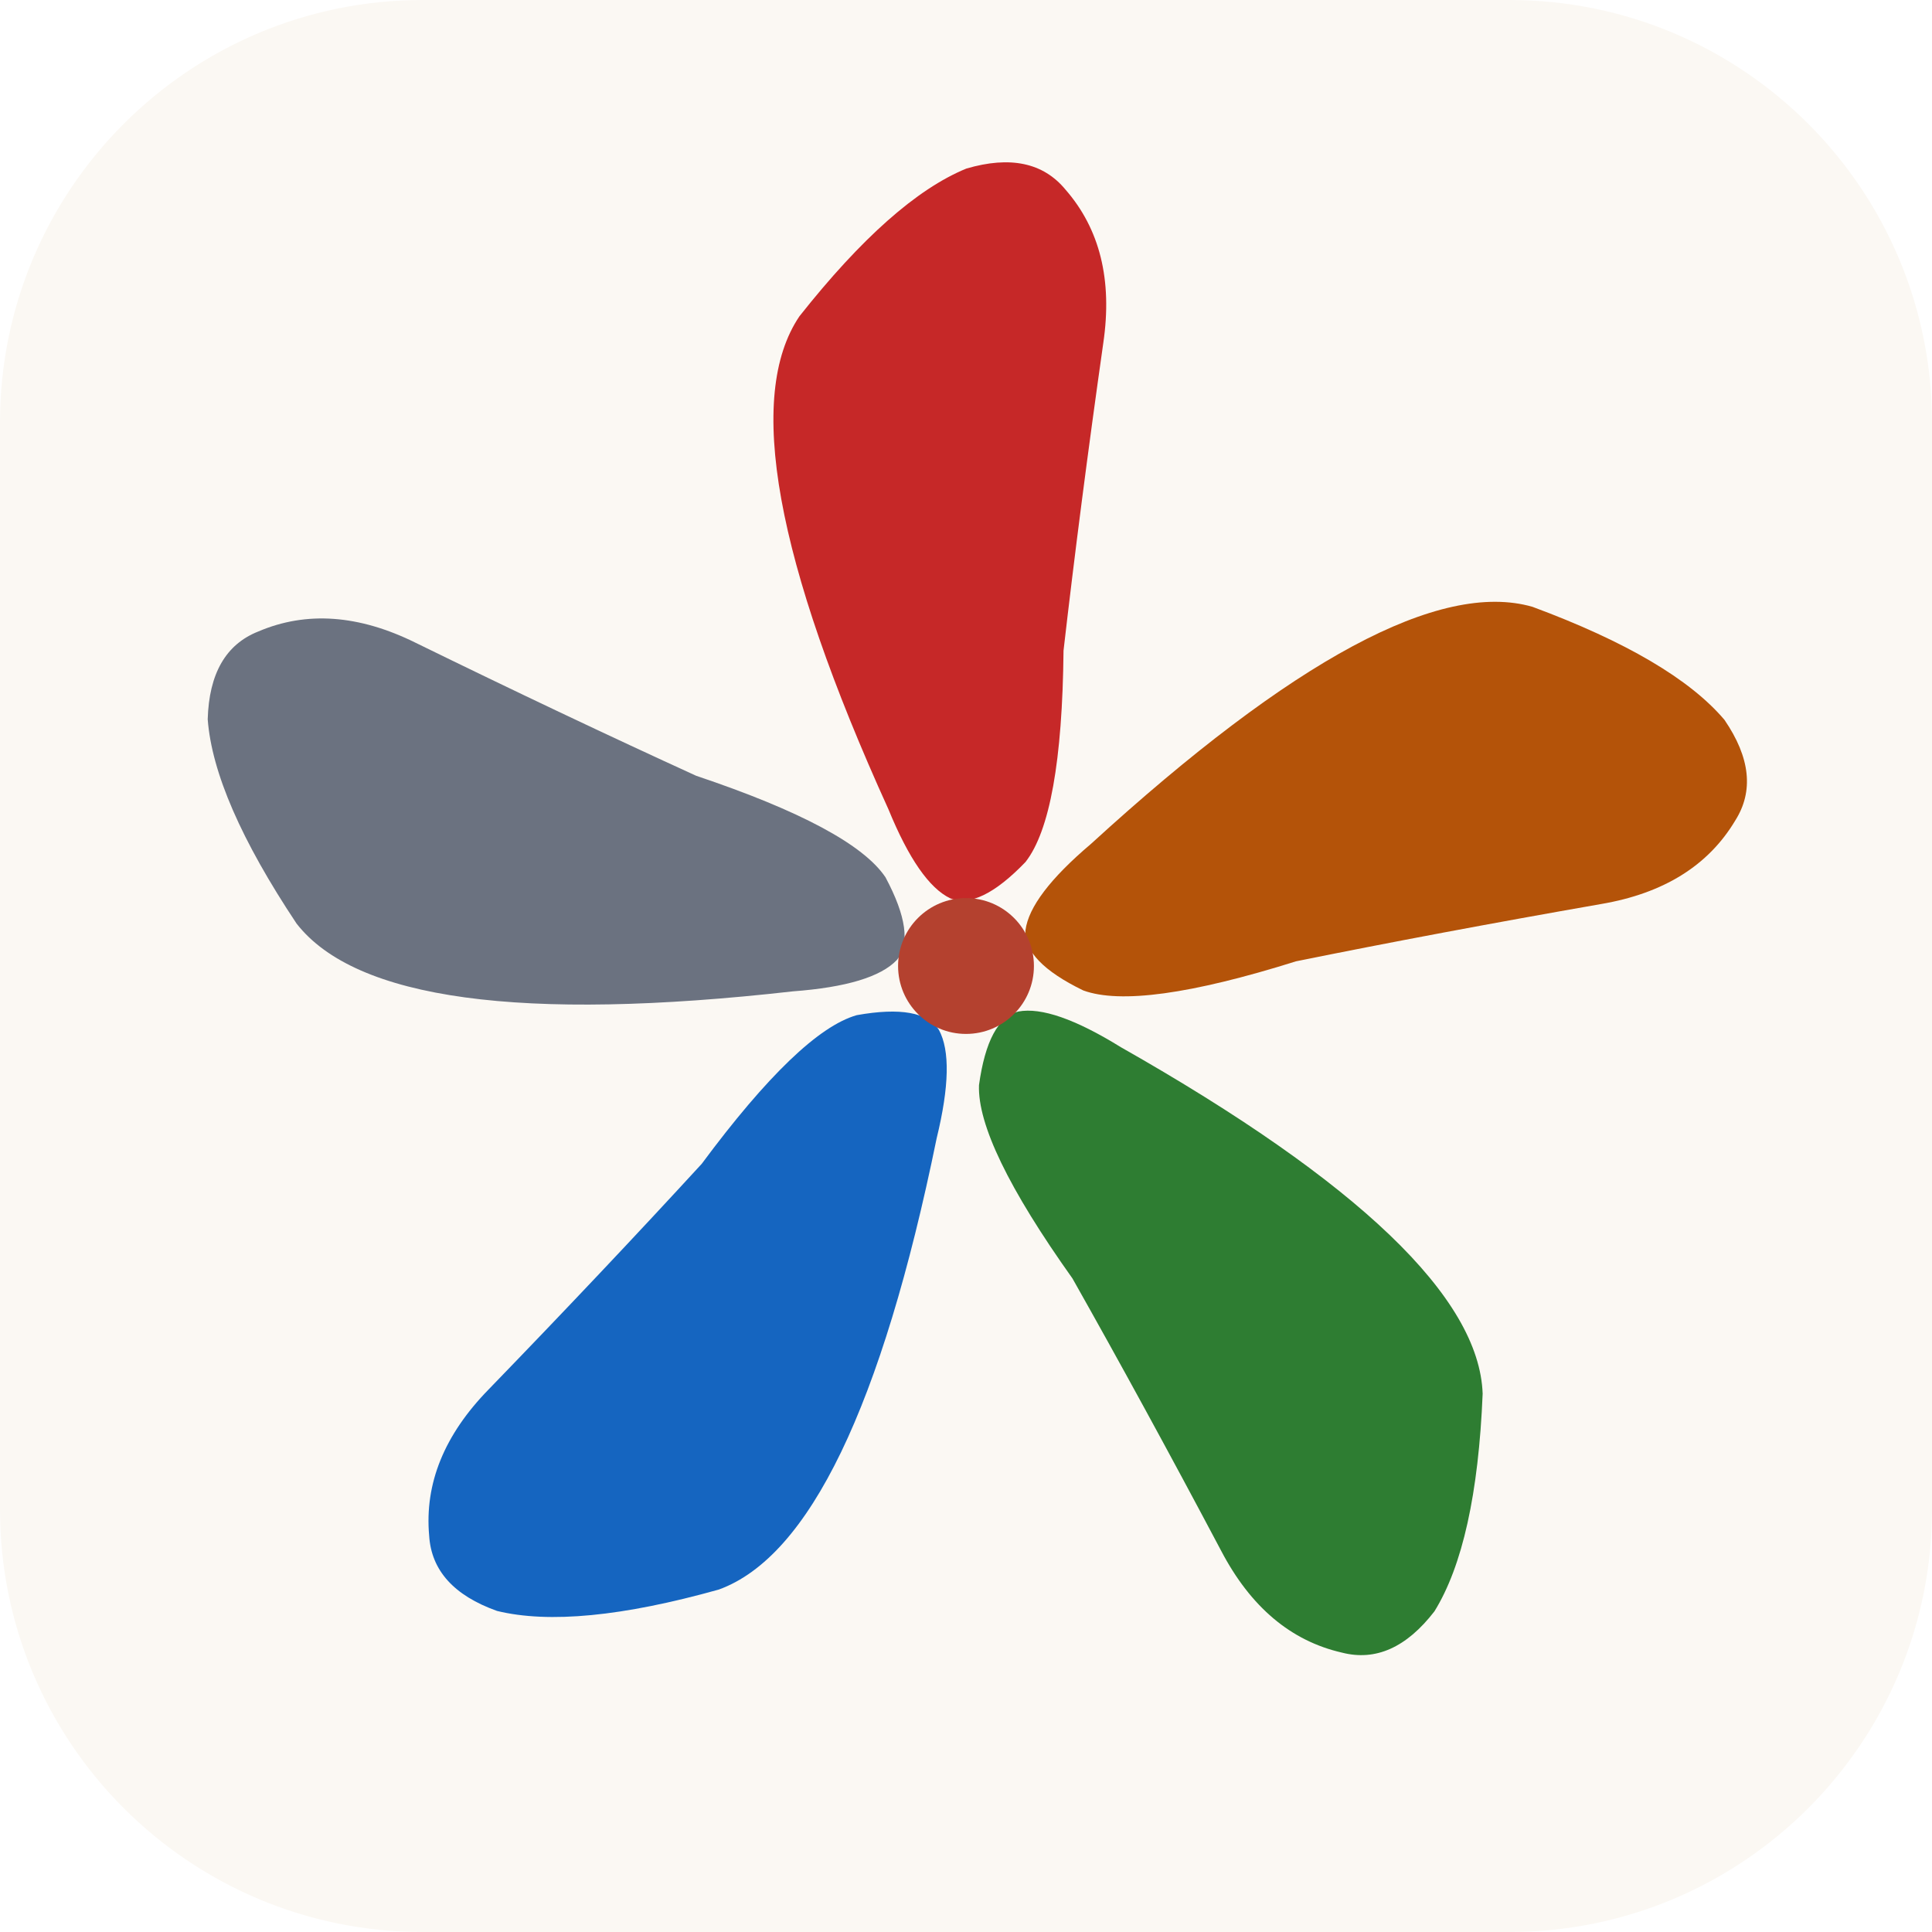
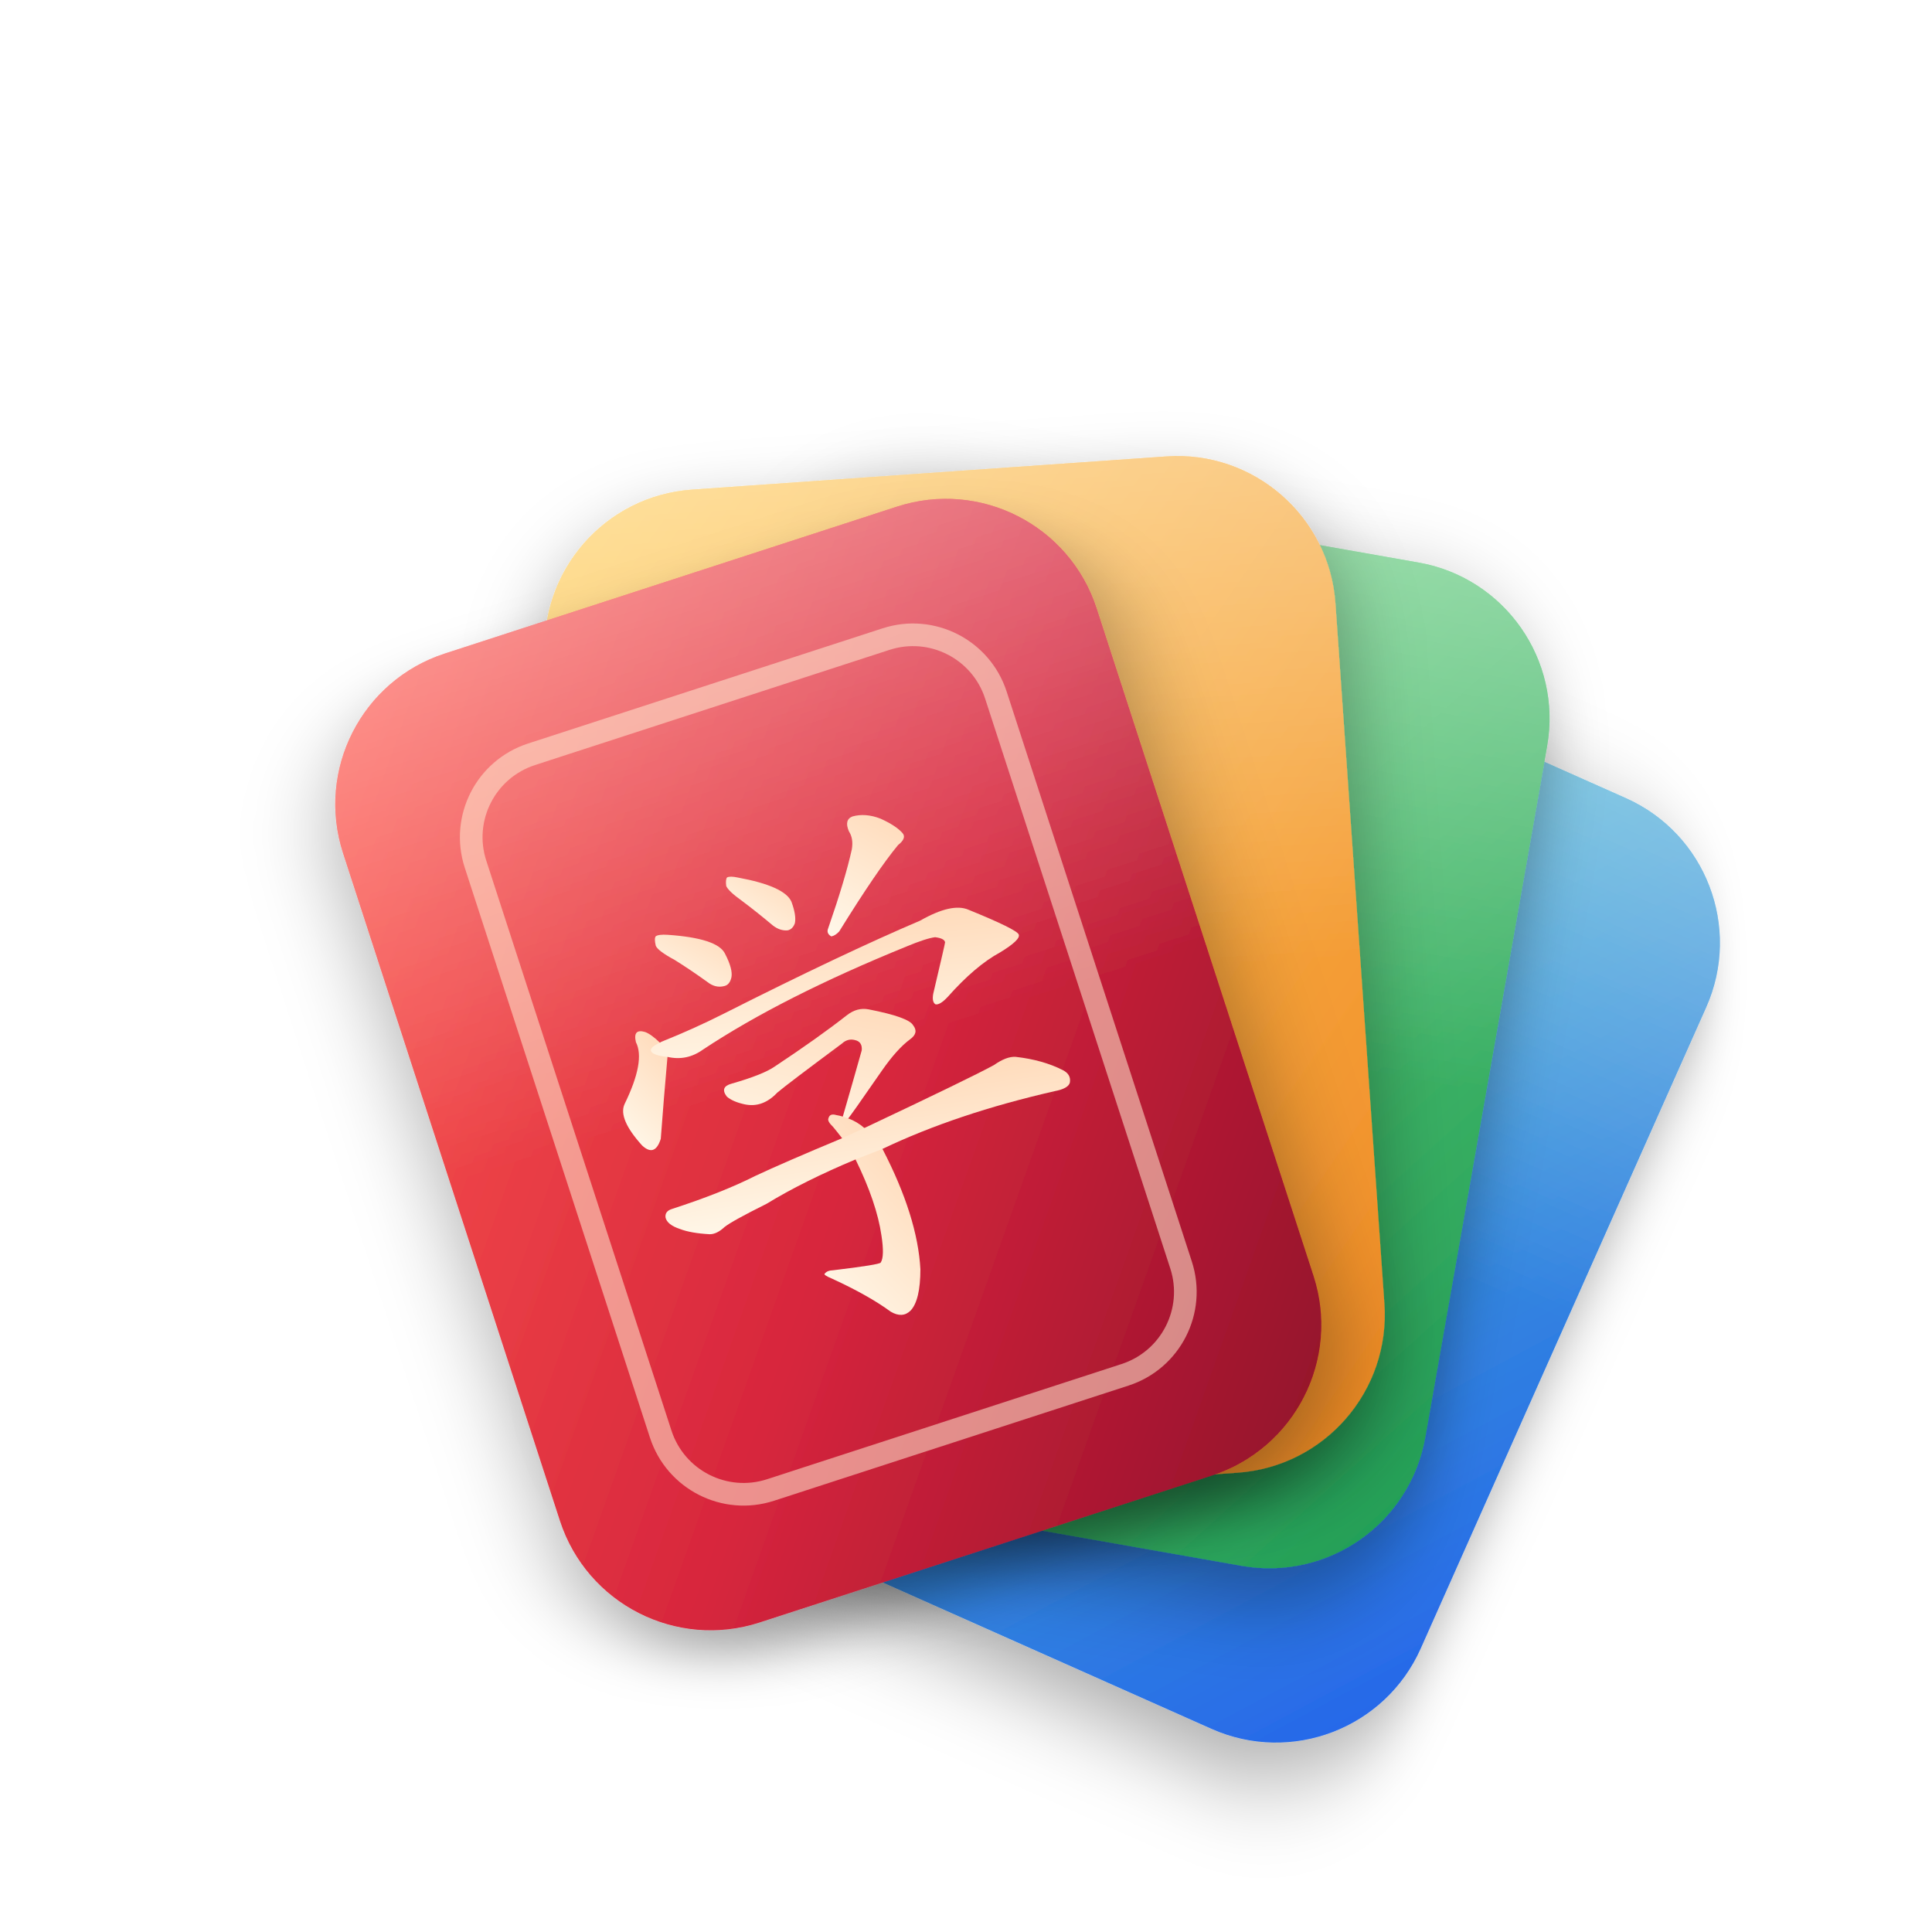
- <svg xmlns="http://www.w3.org/2000/svg" viewBox="0 0 512 512">
-   <rect width="512" height="512" rx="112" fill="#fbf8f3" />
-   <g transform="translate(256 256) scale(1)">
-     <g transform="rotate(-90) translate(18 0) rotate(-34.8) scale(1.15)">
-       <path d="M 34 51 Q 59 73 87 99 Q 103 114 121 112 Q 133 111 138 96 Q 142 78 132 45 Q 120 14 27 -3 Q 9 -7 2 -3 Q -4 1 -1 16 Q 3 29 34 51 Z" fill="#c62828" />
+ <svg xmlns="http://www.w3.org/2000/svg" viewBox="0 0 1024 1024">
+   <defs>
+     <linearGradient id="red" x1="0" y1="0" x2="1" y2="1">
+       <stop offset="0" stop-color="#ff5a4e" />
+       <stop offset=".55" stop-color="#d7263d" />
+       <stop offset="1" stop-color="#8e0f2a" />
+     </linearGradient>
+     <linearGradient id="amb" x1="0" y1="0" x2="1" y2="1">
+       <stop offset="0" stop-color="#ffd166" />
+       <stop offset="1" stop-color="#f08a24" />
+     </linearGradient>
+     <linearGradient id="teal" x1="0" y1="0" x2="1" y2="1">
+       <stop offset="0" stop-color="#4fd1c5" />
+       <stop offset="1" stop-color="#2563eb" />
+     </linearGradient>
+     <linearGradient id="grn" x1="0" y1="0" x2="1" y2="1">
+       <stop offset="0" stop-color="#7ee08a" />
+       <stop offset="1" stop-color="#1f9d55" />
+     </linearGradient>
+     <linearGradient id="ink" x1="0" y1="0" x2="1" y2="1">
+       <stop offset="0" stop-color="#3a3f4b" />
+       <stop offset="1" stop-color="#15171c" />
+     </linearGradient>
+     <linearGradient id="paper" x1="0" y1="0" x2="1" y2="1">
+       <stop offset="0" stop-color="#fff8ea" />
+       <stop offset="1" stop-color="#ffd9b8" />
+     </linearGradient>
+     <linearGradient id="shine" x1="0" y1="0" x2="0" y2="1">
+       <stop offset="0" stop-color="#fff" stop-opacity=".35" />
+       <stop offset=".5" stop-color="#fff" stop-opacity="0" />
+     </linearGradient>
+     <filter id="sh" x="-30%" y="-30%" width="160%" height="160%">
+       <feDropShadow dx="0" dy="16" stdDeviation="20" flood-color="#000" flood-opacity=".35" />
+     </filter>
+   </defs>
+   <g transform="translate(512 530) rotate(24) translate(150 30)" filter="url(#sh)">
+     <rect x="-210" y="-270" width="420" height="540" rx="84" fill="url(#teal)" />
+     <rect x="-210" y="-270" width="420" height="540" rx="84" fill="url(#shine)" />
+   </g>
+   <g transform="translate(512 530) rotate(10) translate(70 0)" filter="url(#sh)">
+     <rect x="-210" y="-270" width="420" height="540" rx="84" fill="url(#grn)" />
+     <rect x="-210" y="-270" width="420" height="540" rx="84" fill="url(#shine)" />
+   </g>
+   <g transform="translate(512 530) rotate(-4) translate(0 -10)" filter="url(#sh)">
+     <rect x="-210" y="-270" width="420" height="540" rx="84" fill="url(#amb)" />
+     <rect x="-210" y="-270" width="420" height="540" rx="84" fill="url(#shine)" />
+   </g>
+   <g transform="translate(512 530) rotate(-18) translate(-80 10)" filter="url(#sh)">
+     <rect x="-210" y="-270" width="420" height="540" rx="84" fill="url(#red)" />
+     <rect x="-210" y="-270" width="420" height="540" rx="84" fill="url(#shine)" />
+     <rect x="-145" y="-205" width="290" height="410" rx="46.2" fill="none" stroke="#ffe9cf" stroke-opacity=".55" stroke-width="12" />
+     <g transform="translate(-153.6 -143.6) scale(0.3) translate(0,900) scale(1,-1)">
+       <path d="M 311 681 Q 332 656 354 626 Q 364 611 380 610 Q 390 609 397 621 Q 404 634 399 664 Q 395 694 313 727 Q 298 733 292 731 Q 288 728 287 715 Q 288 705 311 681 Z" fill="url(#paper)" />
+       <path d="M 456 744 Q 475 717 495 685 Q 504 672 517 669 Q 526 668 533 677 Q 540 689 539 715 Q 536 745 462 785 Q 450 792 444 791 Q 440 788 438 777 Q 439 767 456 744 Z" fill="url(#paper)" />
+       <path d="M 669 770 Q 642 724 586 650 Q 580 643 587 635 Q 594 634 603 639 Q 700 721 749 752 Q 768 759 763 770 Q 756 786 734 806 Q 712 824 688 825 Q 672 824 674 802 Q 678 787 669 770 Z" fill="url(#paper)" />
+       <path d="M 241 550 Q 231 569 222 576 Q 203 589 201 564 Q 207 527 148 466 Q 129 445 155 387 Q 170 360 190 388 Q 217 454 246 522 C 251 533 251 533 241 550 Z" fill="url(#paper)" />
+       <path d="M 246 522 Q 276 504 310 515 Q 472 560 708 577 Q 745 580 761 577 Q 776 570 775 563 Q 775 562 727 483 Q 720 470 725 464 Q 732 460 750 470 Q 813 507 862 516 Q 904 526 903 536 Q 902 546 832 605 Q 808 626 745 613 Q 598 600 365 564 Q 307 555 248 551 Q 244 551 241 550 C 211 547 218 534 246 522 Z" fill="url(#paper)" />
+       <path d="M 516 320 Q 519 321 599 382 Q 636 410 663 419 Q 682 425 676 441 Q 673 457 610 492 Q 592 502 570 494 Q 510 472 420 447 Q 396 440 339 442 Q 317 443 324 423 Q 331 411 350 400 Q 378 384 411 402 Q 433 411 546 449 Q 559 455 570 448 Q 582 441 576 427 Q 546 382 508 326 C 493 304 493 304 516 320 Z" fill="url(#paper)" />
+       <path d="M 538 295 Q 529 310 516 320 L 508 326 Q 502 330 498 332 Q 488 339 483 331 Q 479 327 486 314 Q 490 304 495 290 L 506 247 Q 518 163 508 105 Q 502 68 492 60 Q 489 57 408 73 Q 398 76 392 72 Q 388 71 402 59 Q 454 11 482 -28 Q 498 -46 516 -37 Q 538 -25 555 27 Q 579 117 557 250 L 538 295 Z" fill="url(#paper)" />
+       <path d="M 557 250 Q 701 269 878 253 Q 902 250 908 259 Q 915 272 903 284 Q 875 312 831 332 Q 816 338 790 330 Q 742 321 538 295 L 495 290 Q 384 281 328 274 Q 264 264 170 264 Q 157 264 155 253 Q 154 240 173 226 Q 189 213 220 201 Q 232 197 249 205 Q 265 211 332 221 Q 408 239 506 247 L 557 250 Z" fill="url(#paper)" />
    </g>
-     <g transform="rotate(-18) translate(18 0) rotate(-34.8) scale(1.15)">
-       <path d="M 34 51 Q 59 73 87 99 Q 103 114 121 112 Q 133 111 138 96 Q 142 78 132 45 Q 120 14 27 -3 Q 9 -7 2 -3 Q -4 1 -1 16 Q 3 29 34 51 Z" fill="#b45309" />
-     </g>
-     <g transform="rotate(54) translate(18 0) rotate(-34.8) scale(1.15)">
-       <path d="M 34 51 Q 59 73 87 99 Q 103 114 121 112 Q 133 111 138 96 Q 142 78 132 45 Q 120 14 27 -3 Q 9 -7 2 -3 Q -4 1 -1 16 Q 3 29 34 51 Z" fill="#2e7d32" />
-     </g>
-     <g transform="rotate(126) translate(18 0) rotate(-34.8) scale(1.15)">
-       <path d="M 34 51 Q 59 73 87 99 Q 103 114 121 112 Q 133 111 138 96 Q 142 78 132 45 Q 120 14 27 -3 Q 9 -7 2 -3 Q -4 1 -1 16 Q 3 29 34 51 Z" fill="#1565c0" />
-     </g>
-     <g transform="rotate(198) translate(18 0) rotate(-34.8) scale(1.15)">
-       <path d="M 34 51 Q 59 73 87 99 Q 103 114 121 112 Q 133 111 138 96 Q 142 78 132 45 Q 120 14 27 -3 Q 9 -7 2 -3 Q -4 1 -1 16 Q 3 29 34 51 Z" fill="#6b7280" />
-     </g>
-     <circle r="18" fill="#b4412f" />
  </g>
</svg>
